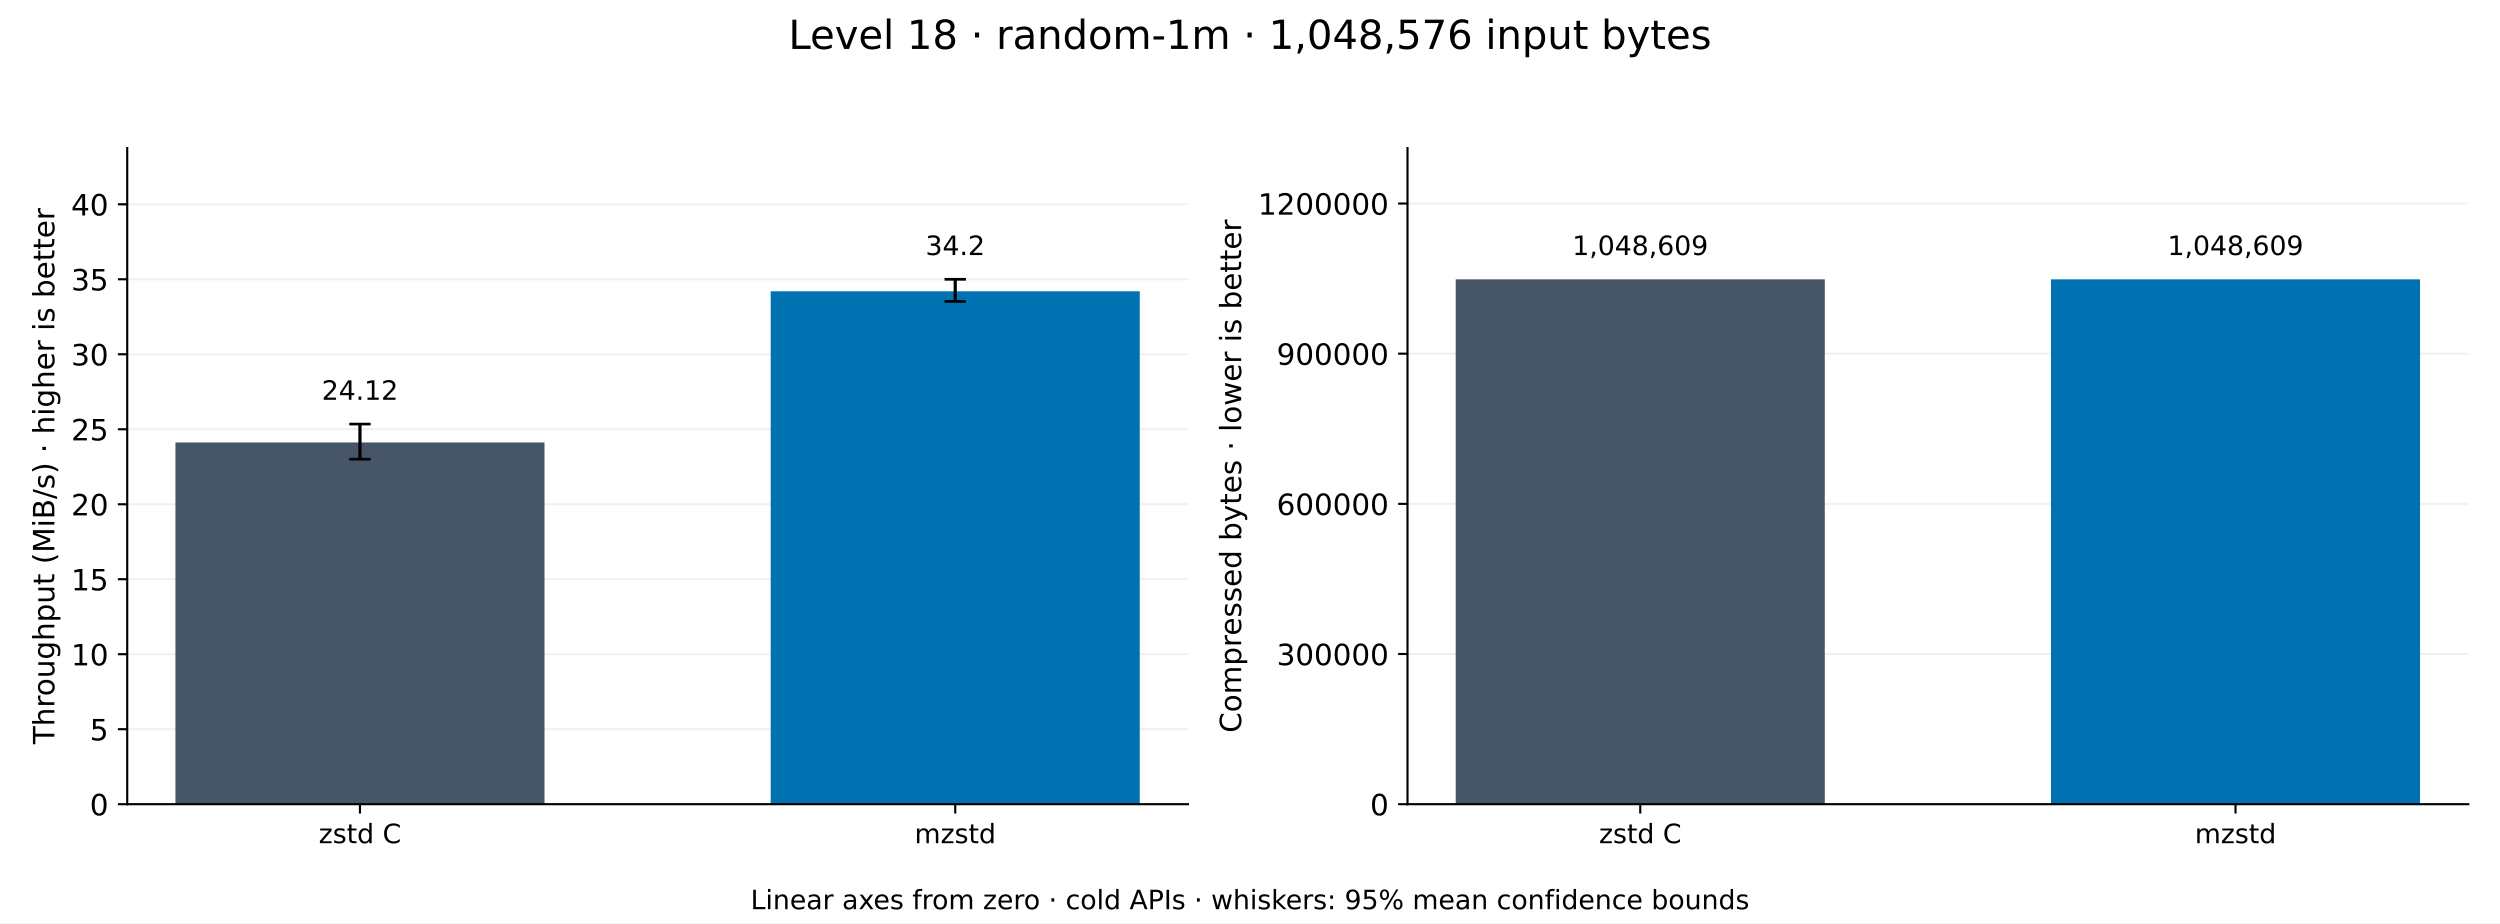
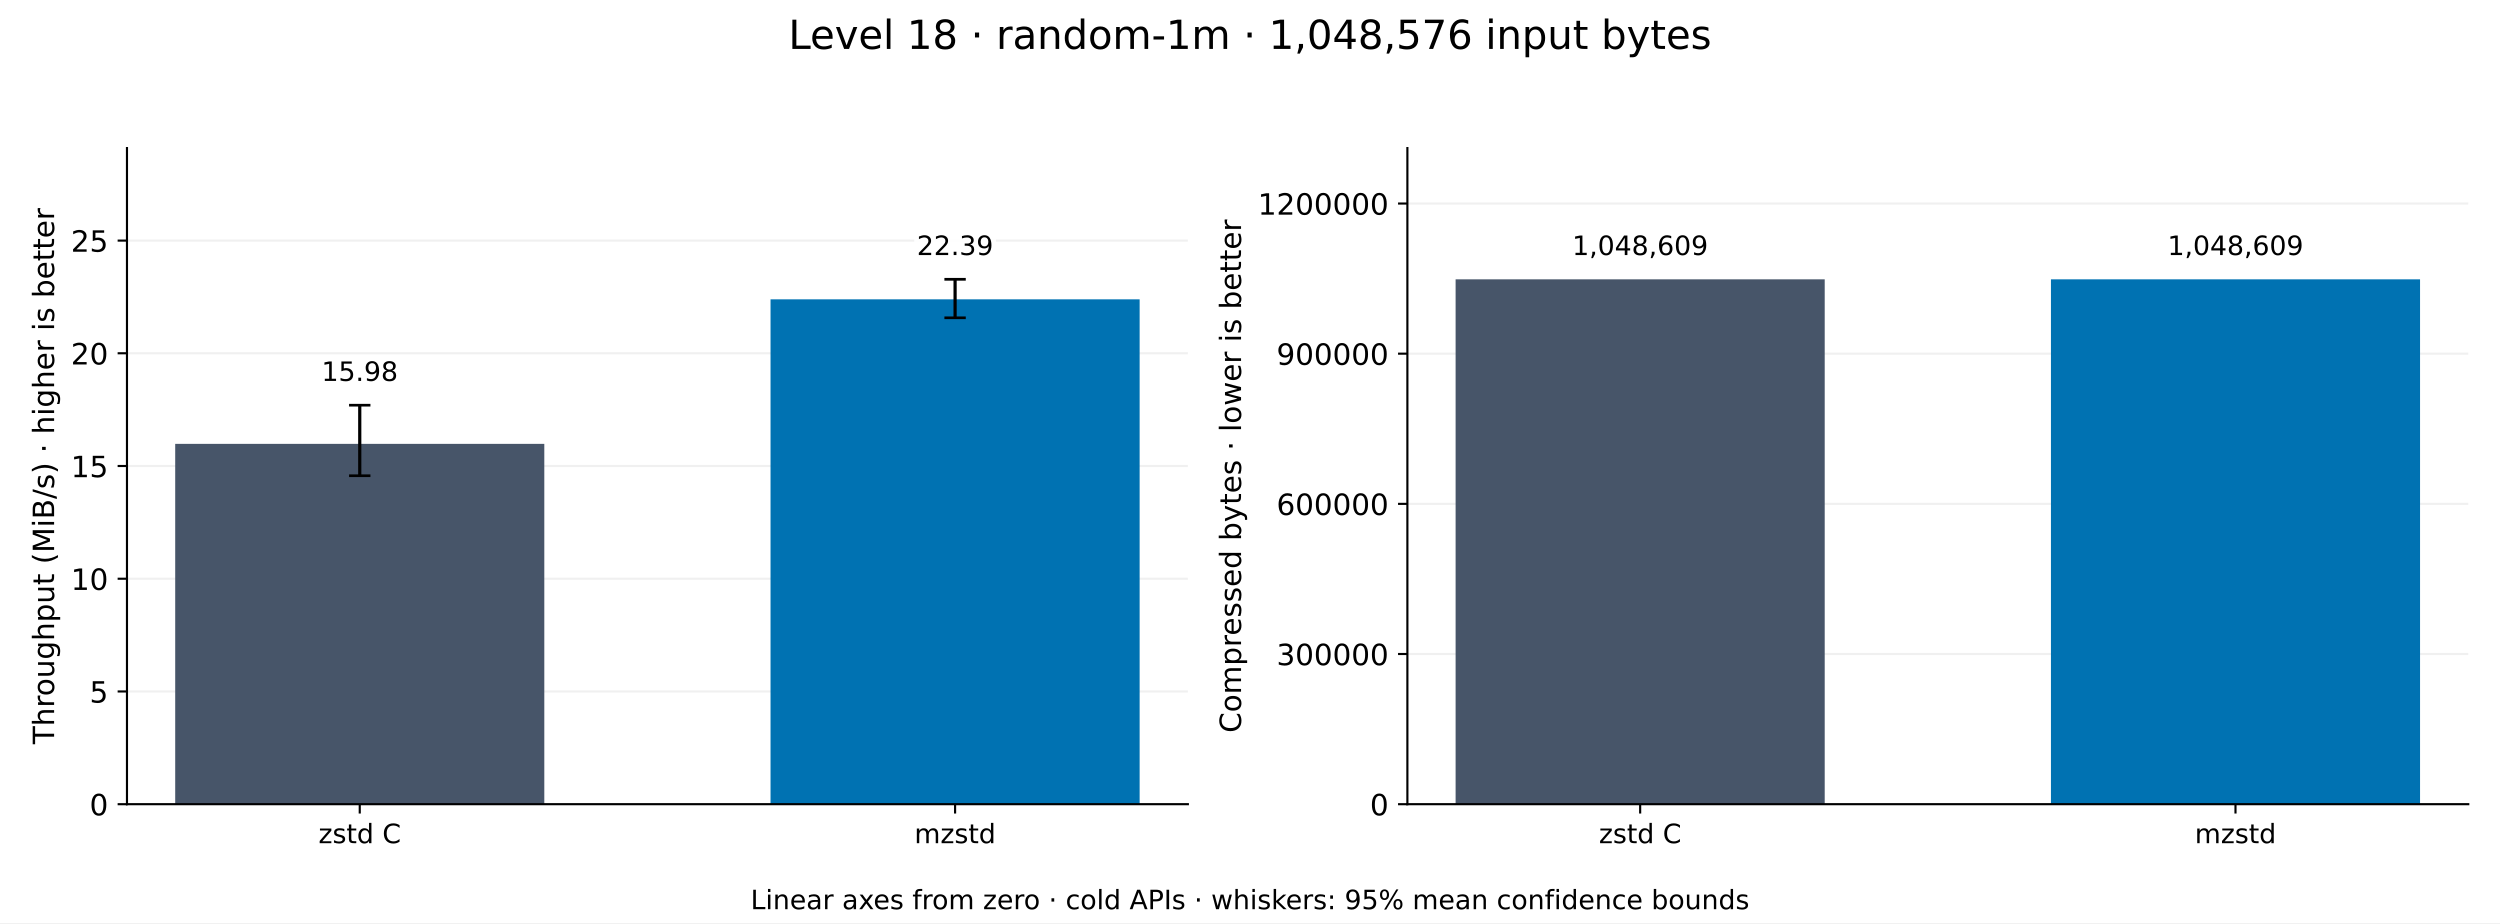
<svg xmlns="http://www.w3.org/2000/svg" xmlns:xlink="http://www.w3.org/1999/xlink" width="936pt" height="345.6pt" viewBox="0 0 936 345.6" version="1.1">
  <defs>
    <style type="text/css">*{stroke-linejoin: round; stroke-linecap: butt}</style>
  </defs>
  <g id="figure_1">
    <g id="patch_1">
      <path d="M 0 345.6 L 936 345.6 L 936 0 L 0 0 z " style="fill: #ffffff" />
    </g>
    <g id="axes_1">
      <g id="patch_2">
-         <path d="M 47.63 301.088 L 444.78 301.088 L 444.78 55.44 L 47.63 55.44 z " style="fill: #ffffff" />
+         <path d="M 47.54 301.088 L 444.735 301.088 L 444.735 55.44 L 47.54 55.44 z " style="fill: #ffffff" />
      </g>
      <g id="matplotlib.axis_1">
        <g id="xtick_1">
          <g id="line2d_1">
            <defs>
              <path id="mcbfd24ea1b" d="M 0 0 L 0 3.5 " style="stroke: #000000; stroke-width: 0.8" />
            </defs>
            <g>
-               <use xlink:href="#mcbfd24ea1b" x="134.771" y="301.088" style="stroke: #000000; stroke-width: 0.8" />
+               <use xlink:href="#mcbfd24ea1b" x="134.691" y="301.088" style="stroke: #000000; stroke-width: 0.8" />
            </g>
          </g>
          <g id="text_1">
-             <text style="font-size: 10px; font-family: 'DejaVu Sans', 'Bitstream Vera Sans', 'Computer Modern Sans Serif', 'Lucida Grande', 'Verdana', 'Geneva', 'Lucid', 'Arial', 'Helvetica', 'Avant Garde', sans-serif; text-anchor: middle" x="134.771" y="315.686" transform="rotate(-0 134.7712 315.6864)">zstd C</text>
+             <text style="font-size: 10px; font-family: 'DejaVu Sans', 'Bitstream Vera Sans', 'Computer Modern Sans Serif', 'Lucida Grande', 'Verdana', 'Geneva', 'Lucid', 'Arial', 'Helvetica', 'Avant Garde', sans-serif; text-anchor: middle" x="134.691" y="315.686" transform="rotate(-0 134.6911 315.6864)">zstd C</text>
          </g>
        </g>
        <g id="xtick_2">
          <g id="line2d_2">
            <g>
-               <use xlink:href="#mcbfd24ea1b" x="357.639" y="301.088" style="stroke: #000000; stroke-width: 0.8" />
+               <use xlink:href="#mcbfd24ea1b" x="357.584" y="301.088" style="stroke: #000000; stroke-width: 0.8" />
            </g>
          </g>
          <g id="text_2">
-             <text style="font-size: 10px; font-family: 'DejaVu Sans', 'Bitstream Vera Sans', 'Computer Modern Sans Serif', 'Lucida Grande', 'Verdana', 'Geneva', 'Lucid', 'Arial', 'Helvetica', 'Avant Garde', sans-serif; text-anchor: middle" x="357.639" y="315.686" transform="rotate(-0 357.6388 315.6864)">mzstd</text>
+             <text style="font-size: 10px; font-family: 'DejaVu Sans', 'Bitstream Vera Sans', 'Computer Modern Sans Serif', 'Lucida Grande', 'Verdana', 'Geneva', 'Lucid', 'Arial', 'Helvetica', 'Avant Garde', sans-serif; text-anchor: middle" x="357.584" y="315.686" transform="rotate(-0 357.5839 315.6864)">mzstd</text>
          </g>
        </g>
      </g>
      <g id="matplotlib.axis_2">
        <g id="ytick_1">
          <g id="line2d_3">
-             <path d="M 47.63 301.088 L 444.78 301.088 " clip-path="url(#pbdffe51d3f)" style="fill: none; stroke: #b0b0b0; stroke-opacity: 0.18; stroke-width: 0.8; stroke-linecap: square" />
+             <path d="M 47.54 301.088 L 444.735 301.088 " clip-path="url(#p8812a8fbf5)" style="fill: none; stroke: #b0b0b0; stroke-opacity: 0.18; stroke-width: 0.8; stroke-linecap: square" />
          </g>
          <g id="line2d_4">
            <defs>
              <path id="m862e928616" d="M 0 0 L -3.5 0 " style="stroke: #000000; stroke-width: 0.8" />
            </defs>
            <g>
-               <use xlink:href="#m862e928616" x="47.63" y="301.088" style="stroke: #000000; stroke-width: 0.8" />
+               <use xlink:href="#m862e928616" x="47.54" y="301.088" style="stroke: #000000; stroke-width: 0.8" />
            </g>
          </g>
          <g id="text_3">
-             <text style="font-size: 11px; font-family: 'DejaVu Sans', 'Bitstream Vera Sans', 'Computer Modern Sans Serif', 'Lucida Grande', 'Verdana', 'Geneva', 'Lucid', 'Arial', 'Helvetica', 'Avant Garde', sans-serif; text-anchor: end" x="40.63" y="305.267" transform="rotate(-0 40.63 305.2671)">0</text>
+             <text style="font-size: 11px; font-family: 'DejaVu Sans', 'Bitstream Vera Sans', 'Computer Modern Sans Serif', 'Lucida Grande', 'Verdana', 'Geneva', 'Lucid', 'Arial', 'Helvetica', 'Avant Garde', sans-serif; text-anchor: end" x="40.54" y="305.267" transform="rotate(-0 40.54 305.2671)">0</text>
          </g>
        </g>
        <g id="ytick_2">
          <g id="line2d_5">
-             <path d="M 47.63 273.013 L 444.78 273.013 " clip-path="url(#pbdffe51d3f)" style="fill: none; stroke: #b0b0b0; stroke-opacity: 0.18; stroke-width: 0.8; stroke-linecap: square" />
+             <path d="M 47.54 258.884 L 444.735 258.884 " clip-path="url(#p8812a8fbf5)" style="fill: none; stroke: #b0b0b0; stroke-opacity: 0.18; stroke-width: 0.8; stroke-linecap: square" />
          </g>
          <g id="line2d_6">
            <g>
-               <use xlink:href="#m862e928616" x="47.63" y="273.013" style="stroke: #000000; stroke-width: 0.8" />
+               <use xlink:href="#m862e928616" x="47.54" y="258.884" style="stroke: #000000; stroke-width: 0.8" />
            </g>
          </g>
          <g id="text_4">
-             <text style="font-size: 11px; font-family: 'DejaVu Sans', 'Bitstream Vera Sans', 'Computer Modern Sans Serif', 'Lucida Grande', 'Verdana', 'Geneva', 'Lucid', 'Arial', 'Helvetica', 'Avant Garde', sans-serif; text-anchor: end" x="40.63" y="277.192" transform="rotate(-0 40.63 277.1923)">5</text>
+             <text style="font-size: 11px; font-family: 'DejaVu Sans', 'Bitstream Vera Sans', 'Computer Modern Sans Serif', 'Lucida Grande', 'Verdana', 'Geneva', 'Lucid', 'Arial', 'Helvetica', 'Avant Garde', sans-serif; text-anchor: end" x="40.54" y="263.063" transform="rotate(-0 40.54 263.0634)">5</text>
          </g>
        </g>
        <g id="ytick_3">
          <g id="line2d_7">
-             <path d="M 47.63 244.938 L 444.78 244.938 " clip-path="url(#pbdffe51d3f)" style="fill: none; stroke: #b0b0b0; stroke-opacity: 0.18; stroke-width: 0.8; stroke-linecap: square" />
+             <path d="M 47.54 216.681 L 444.735 216.681 " clip-path="url(#p8812a8fbf5)" style="fill: none; stroke: #b0b0b0; stroke-opacity: 0.18; stroke-width: 0.8; stroke-linecap: square" />
          </g>
          <g id="line2d_8">
            <g>
-               <use xlink:href="#m862e928616" x="47.63" y="244.938" style="stroke: #000000; stroke-width: 0.8" />
+               <use xlink:href="#m862e928616" x="47.54" y="216.681" style="stroke: #000000; stroke-width: 0.8" />
            </g>
          </g>
          <g id="text_5">
-             <text style="font-size: 11px; font-family: 'DejaVu Sans', 'Bitstream Vera Sans', 'Computer Modern Sans Serif', 'Lucida Grande', 'Verdana', 'Geneva', 'Lucid', 'Arial', 'Helvetica', 'Avant Garde', sans-serif; text-anchor: end" x="40.63" y="249.117" transform="rotate(-0 40.63 249.1174)">10</text>
+             <text style="font-size: 11px; font-family: 'DejaVu Sans', 'Bitstream Vera Sans', 'Computer Modern Sans Serif', 'Lucida Grande', 'Verdana', 'Geneva', 'Lucid', 'Arial', 'Helvetica', 'Avant Garde', sans-serif; text-anchor: end" x="40.54" y="220.86" transform="rotate(-0 40.54 220.8597)">10</text>
          </g>
        </g>
        <g id="ytick_4">
          <g id="line2d_9">
-             <path d="M 47.63 216.863 L 444.78 216.863 " clip-path="url(#pbdffe51d3f)" style="fill: none; stroke: #b0b0b0; stroke-opacity: 0.18; stroke-width: 0.8; stroke-linecap: square" />
+             <path d="M 47.54 174.477 L 444.735 174.477 " clip-path="url(#p8812a8fbf5)" style="fill: none; stroke: #b0b0b0; stroke-opacity: 0.18; stroke-width: 0.8; stroke-linecap: square" />
          </g>
          <g id="line2d_10">
            <g>
-               <use xlink:href="#m862e928616" x="47.63" y="216.863" style="stroke: #000000; stroke-width: 0.8" />
+               <use xlink:href="#m862e928616" x="47.54" y="174.477" style="stroke: #000000; stroke-width: 0.8" />
            </g>
          </g>
          <g id="text_6">
-             <text style="font-size: 11px; font-family: 'DejaVu Sans', 'Bitstream Vera Sans', 'Computer Modern Sans Serif', 'Lucida Grande', 'Verdana', 'Geneva', 'Lucid', 'Arial', 'Helvetica', 'Avant Garde', sans-serif; text-anchor: end" x="40.63" y="221.042" transform="rotate(-0 40.63 221.0425)">15</text>
+             <text style="font-size: 11px; font-family: 'DejaVu Sans', 'Bitstream Vera Sans', 'Computer Modern Sans Serif', 'Lucida Grande', 'Verdana', 'Geneva', 'Lucid', 'Arial', 'Helvetica', 'Avant Garde', sans-serif; text-anchor: end" x="40.54" y="178.656" transform="rotate(-0 40.54 178.6559)">15</text>
          </g>
        </g>
        <g id="ytick_5">
          <g id="line2d_11">
-             <path d="M 47.63 188.788 L 444.78 188.788 " clip-path="url(#pbdffe51d3f)" style="fill: none; stroke: #b0b0b0; stroke-opacity: 0.18; stroke-width: 0.8; stroke-linecap: square" />
+             <path d="M 47.54 132.273 L 444.735 132.273 " clip-path="url(#p8812a8fbf5)" style="fill: none; stroke: #b0b0b0; stroke-opacity: 0.18; stroke-width: 0.8; stroke-linecap: square" />
          </g>
          <g id="line2d_12">
            <g>
-               <use xlink:href="#m862e928616" x="47.63" y="188.788" style="stroke: #000000; stroke-width: 0.8" />
+               <use xlink:href="#m862e928616" x="47.54" y="132.273" style="stroke: #000000; stroke-width: 0.8" />
            </g>
          </g>
          <g id="text_7">
-             <text style="font-size: 11px; font-family: 'DejaVu Sans', 'Bitstream Vera Sans', 'Computer Modern Sans Serif', 'Lucida Grande', 'Verdana', 'Geneva', 'Lucid', 'Arial', 'Helvetica', 'Avant Garde', sans-serif; text-anchor: end" x="40.63" y="192.968" transform="rotate(-0 40.63 192.9676)">20</text>
+             <text style="font-size: 11px; font-family: 'DejaVu Sans', 'Bitstream Vera Sans', 'Computer Modern Sans Serif', 'Lucida Grande', 'Verdana', 'Geneva', 'Lucid', 'Arial', 'Helvetica', 'Avant Garde', sans-serif; text-anchor: end" x="40.54" y="136.452" transform="rotate(-0 40.54 136.4522)">20</text>
          </g>
        </g>
        <g id="ytick_6">
          <g id="line2d_13">
-             <path d="M 47.63 160.714 L 444.78 160.714 " clip-path="url(#pbdffe51d3f)" style="fill: none; stroke: #b0b0b0; stroke-opacity: 0.18; stroke-width: 0.8; stroke-linecap: square" />
+             <path d="M 47.54 90.069 L 444.735 90.069 " clip-path="url(#p8812a8fbf5)" style="fill: none; stroke: #b0b0b0; stroke-opacity: 0.18; stroke-width: 0.8; stroke-linecap: square" />
          </g>
          <g id="line2d_14">
            <g>
-               <use xlink:href="#m862e928616" x="47.63" y="160.714" style="stroke: #000000; stroke-width: 0.8" />
+               <use xlink:href="#m862e928616" x="47.54" y="90.069" style="stroke: #000000; stroke-width: 0.8" />
            </g>
          </g>
          <g id="text_8">
-             <text style="font-size: 11px; font-family: 'DejaVu Sans', 'Bitstream Vera Sans', 'Computer Modern Sans Serif', 'Lucida Grande', 'Verdana', 'Geneva', 'Lucid', 'Arial', 'Helvetica', 'Avant Garde', sans-serif; text-anchor: end" x="40.63" y="164.893" transform="rotate(-0 40.63 164.8927)">25</text>
-           </g>
-         </g>
-         <g id="ytick_7">
-           <g id="line2d_15">
-             <path d="M 47.63 132.639 L 444.78 132.639 " clip-path="url(#pbdffe51d3f)" style="fill: none; stroke: #b0b0b0; stroke-opacity: 0.18; stroke-width: 0.8; stroke-linecap: square" />
-           </g>
-           <g id="line2d_16">
-             <g>
-               <use xlink:href="#m862e928616" x="47.63" y="132.639" style="stroke: #000000; stroke-width: 0.8" />
-             </g>
-           </g>
-           <g id="text_9">
-             <text style="font-size: 11px; font-family: 'DejaVu Sans', 'Bitstream Vera Sans', 'Computer Modern Sans Serif', 'Lucida Grande', 'Verdana', 'Geneva', 'Lucid', 'Arial', 'Helvetica', 'Avant Garde', sans-serif; text-anchor: end" x="40.63" y="136.818" transform="rotate(-0 40.63 136.8178)">30</text>
-           </g>
-         </g>
-         <g id="ytick_8">
-           <g id="line2d_17">
-             <path d="M 47.63 104.564 L 444.78 104.564 " clip-path="url(#pbdffe51d3f)" style="fill: none; stroke: #b0b0b0; stroke-opacity: 0.18; stroke-width: 0.8; stroke-linecap: square" />
-           </g>
-           <g id="line2d_18">
-             <g>
-               <use xlink:href="#m862e928616" x="47.63" y="104.564" style="stroke: #000000; stroke-width: 0.8" />
-             </g>
-           </g>
-           <g id="text_10">
-             <text style="font-size: 11px; font-family: 'DejaVu Sans', 'Bitstream Vera Sans', 'Computer Modern Sans Serif', 'Lucida Grande', 'Verdana', 'Geneva', 'Lucid', 'Arial', 'Helvetica', 'Avant Garde', sans-serif; text-anchor: end" x="40.63" y="108.743" transform="rotate(-0 40.63 108.743)">35</text>
-           </g>
-         </g>
-         <g id="ytick_9">
-           <g id="line2d_19">
-             <path d="M 47.63 76.489 L 444.78 76.489 " clip-path="url(#pbdffe51d3f)" style="fill: none; stroke: #b0b0b0; stroke-opacity: 0.18; stroke-width: 0.8; stroke-linecap: square" />
-           </g>
-           <g id="line2d_20">
-             <g>
-               <use xlink:href="#m862e928616" x="47.63" y="76.489" style="stroke: #000000; stroke-width: 0.8" />
-             </g>
-           </g>
-           <g id="text_11">
-             <text style="font-size: 11px; font-family: 'DejaVu Sans', 'Bitstream Vera Sans', 'Computer Modern Sans Serif', 'Lucida Grande', 'Verdana', 'Geneva', 'Lucid', 'Arial', 'Helvetica', 'Avant Garde', sans-serif; text-anchor: end" x="40.63" y="80.668" transform="rotate(-0 40.63 80.66808)">40</text>
-           </g>
-         </g>
-         <g id="text_12">
-           <text style="font-size: 11px; font-family: 'DejaVu Sans', 'Bitstream Vera Sans', 'Computer Modern Sans Serif', 'Lucida Grande', 'Verdana', 'Geneva', 'Lucid', 'Arial', 'Helvetica', 'Avant Garde', sans-serif; text-anchor: middle" x="20.345" y="178.264" transform="rotate(-90 20.34484 178.264)">Throughput (MiB/s) · higher is better</text>
+             <text style="font-size: 11px; font-family: 'DejaVu Sans', 'Bitstream Vera Sans', 'Computer Modern Sans Serif', 'Lucida Grande', 'Verdana', 'Geneva', 'Lucid', 'Arial', 'Helvetica', 'Avant Garde', sans-serif; text-anchor: end" x="40.54" y="94.248" transform="rotate(-0 40.54 94.24846)">25</text>
+           </g>
+         </g>
+         <g id="text_9">
+           <text style="font-size: 11px; font-family: 'DejaVu Sans', 'Bitstream Vera Sans', 'Computer Modern Sans Serif', 'Lucida Grande', 'Verdana', 'Geneva', 'Lucid', 'Arial', 'Helvetica', 'Avant Garde', sans-serif; text-anchor: middle" x="20.255" y="178.264" transform="rotate(-90 20.25484 178.264)">Throughput (MiB/s) · higher is better</text>
        </g>
      </g>
      <g id="patch_3">
-         <path d="M 65.682 301.088 L 203.86 301.088 L 203.86 165.667 L 65.682 165.667 z " clip-path="url(#pbdffe51d3f)" style="fill: #475569" />
+         <path d="M 65.594 301.088 L 203.788 301.088 L 203.788 166.172 L 65.594 166.172 z " clip-path="url(#p8812a8fbf5)" style="fill: #475569" />
      </g>
      <g id="patch_4">
-         <path d="M 288.55 301.088 L 426.728 301.088 L 426.728 109.04 L 288.55 109.04 z " clip-path="url(#pbdffe51d3f)" style="fill: #0072b2" />
+         <path d="M 288.487 301.088 L 426.681 301.088 L 426.681 112.069 L 288.487 112.069 z " clip-path="url(#p8812a8fbf5)" style="fill: #0072b2" />
      </g>
      <g id="LineCollection_1">
-         <path d="M 134.771 171.922 L 134.771 158.769 " clip-path="url(#pbdffe51d3f)" style="fill: none; stroke: #000000; stroke-width: 1.2" />
-         <path d="M 357.639 112.864 L 357.639 104.57 " clip-path="url(#pbdffe51d3f)" style="fill: none; stroke: #000000; stroke-width: 1.2" />
-       </g>
-       <g id="line2d_21">
+         <path d="M 134.691 178.106 L 134.691 151.704 " clip-path="url(#p8812a8fbf5)" style="fill: none; stroke: #000000; stroke-width: 1.2" />
+         <path d="M 357.584 118.973 L 357.584 104.57 " clip-path="url(#p8812a8fbf5)" style="fill: none; stroke: #000000; stroke-width: 1.2" />
+       </g>
+       <g id="line2d_15">
        <defs>
          <path id="mf7f69e77f0" d="M 4 0 L -4 -0 " style="stroke: #000000" />
        </defs>
-         <g clip-path="url(#pbdffe51d3f)">
-           <use xlink:href="#mf7f69e77f0" x="134.771" y="171.922" style="fill: #1f77b4; stroke: #000000" />
-           <use xlink:href="#mf7f69e77f0" x="357.639" y="112.864" style="fill: #1f77b4; stroke: #000000" />
-         </g>
-       </g>
-       <g id="line2d_22">
-         <g clip-path="url(#pbdffe51d3f)">
-           <use xlink:href="#mf7f69e77f0" x="134.771" y="158.769" style="fill: #1f77b4; stroke: #000000" />
-           <use xlink:href="#mf7f69e77f0" x="357.639" y="104.57" style="fill: #1f77b4; stroke: #000000" />
+         <g clip-path="url(#p8812a8fbf5)">
+           <use xlink:href="#mf7f69e77f0" x="134.691" y="178.106" style="fill: #1f77b4; stroke: #000000" />
+           <use xlink:href="#mf7f69e77f0" x="357.584" y="118.973" style="fill: #1f77b4; stroke: #000000" />
+         </g>
+       </g>
+       <g id="line2d_16">
+         <g clip-path="url(#p8812a8fbf5)">
+           <use xlink:href="#mf7f69e77f0" x="134.691" y="151.704" style="fill: #1f77b4; stroke: #000000" />
+           <use xlink:href="#mf7f69e77f0" x="357.584" y="104.57" style="fill: #1f77b4; stroke: #000000" />
        </g>
      </g>
      <g id="patch_5">
-         <path d="M 47.63 301.088 L 47.63 55.44 " style="fill: none; stroke: #000000; stroke-width: 0.8; stroke-linejoin: miter; stroke-linecap: square" />
+         <path d="M 47.54 301.088 L 47.54 55.44 " style="fill: none; stroke: #000000; stroke-width: 0.8; stroke-linejoin: miter; stroke-linecap: square" />
      </g>
      <g id="patch_6">
-         <path d="M 47.63 301.088 L 444.78 301.088 " style="fill: none; stroke: #000000; stroke-width: 0.8; stroke-linejoin: miter; stroke-linecap: square" />
-       </g>
-       <g id="text_13">
+         <path d="M 47.54 301.088 L 444.735 301.088 " style="fill: none; stroke: #000000; stroke-width: 0.8; stroke-linejoin: miter; stroke-linecap: square" />
+       </g>
+       <g id="text_10">
        <g id="patch_7">
-           <path d="M 119.457 152.769 L 150.085 152.769 L 150.085 141.091 L 119.457 141.091 z " style="fill: #ffffff; opacity: 0.9" />
-         </g>
-         <text style="font-size: 10px; font-family: 'DejaVu Sans', 'Bitstream Vera Sans', 'Computer Modern Sans Serif', 'Lucida Grande', 'Verdana', 'Geneva', 'Lucid', 'Arial', 'Helvetica', 'Avant Garde', sans-serif; text-anchor: middle" x="134.771" y="149.689" transform="rotate(-0 134.7712 149.6894)">24.12</text>
-       </g>
-       <g id="text_14">
+           <path d="M 119.377 145.704 L 150.005 145.704 L 150.005 134.025 L 119.377 134.025 z " style="fill: #ffffff; opacity: 0.9" />
+         </g>
+         <text style="font-size: 10px; font-family: 'DejaVu Sans', 'Bitstream Vera Sans', 'Computer Modern Sans Serif', 'Lucida Grande', 'Verdana', 'Geneva', 'Lucid', 'Arial', 'Helvetica', 'Avant Garde', sans-serif; text-anchor: middle" x="134.691" y="142.624" transform="rotate(-0 134.6911 142.6239)">15.98</text>
+       </g>
+       <g id="text_11">
        <g id="patch_8">
-           <path d="M 345.506 98.57 L 369.772 98.57 L 369.772 86.891 L 345.506 86.891 z " style="fill: #ffffff; opacity: 0.9" />
-         </g>
-         <text style="font-size: 10px; font-family: 'DejaVu Sans', 'Bitstream Vera Sans', 'Computer Modern Sans Serif', 'Lucida Grande', 'Verdana', 'Geneva', 'Lucid', 'Arial', 'Helvetica', 'Avant Garde', sans-serif; text-anchor: middle" x="357.639" y="95.49" transform="rotate(-0 357.6388 95.48991)">34.2</text>
+           <path d="M 342.27 98.57 L 372.898 98.57 L 372.898 86.891 L 342.27 86.891 z " style="fill: #ffffff; opacity: 0.9" />
+         </g>
+         <text style="font-size: 10px; font-family: 'DejaVu Sans', 'Bitstream Vera Sans', 'Computer Modern Sans Serif', 'Lucida Grande', 'Verdana', 'Geneva', 'Lucid', 'Arial', 'Helvetica', 'Avant Garde', sans-serif; text-anchor: middle" x="357.584" y="95.49" transform="rotate(-0 357.5839 95.48991)">22.39</text>
      </g>
    </g>
    <g id="axes_2">
      <g id="patch_9">
-         <path d="M 526.97 301.088 L 924.12 301.088 L 924.12 55.44 L 526.97 55.44 z " style="fill: #ffffff" />
+         <path d="M 526.925 301.088 L 924.12 301.088 L 924.12 55.44 L 526.925 55.44 z " style="fill: #ffffff" />
      </g>
      <g id="matplotlib.axis_3">
        <g id="xtick_3">
+           <g id="line2d_17">
+             <g>
+               <use xlink:href="#mcbfd24ea1b" x="614.076" y="301.088" style="stroke: #000000; stroke-width: 0.8" />
+             </g>
+           </g>
+           <g id="text_12">
+             <text style="font-size: 10px; font-family: 'DejaVu Sans', 'Bitstream Vera Sans', 'Computer Modern Sans Serif', 'Lucida Grande', 'Verdana', 'Geneva', 'Lucid', 'Arial', 'Helvetica', 'Avant Garde', sans-serif; text-anchor: middle" x="614.076" y="315.686" transform="rotate(-0 614.0761 315.6864)">zstd C</text>
+           </g>
+         </g>
+         <g id="xtick_4">
+           <g id="line2d_18">
+             <g>
+               <use xlink:href="#mcbfd24ea1b" x="836.969" y="301.088" style="stroke: #000000; stroke-width: 0.8" />
+             </g>
+           </g>
+           <g id="text_13">
+             <text style="font-size: 10px; font-family: 'DejaVu Sans', 'Bitstream Vera Sans', 'Computer Modern Sans Serif', 'Lucida Grande', 'Verdana', 'Geneva', 'Lucid', 'Arial', 'Helvetica', 'Avant Garde', sans-serif; text-anchor: middle" x="836.969" y="315.686" transform="rotate(-0 836.9689 315.6864)">mzstd</text>
+           </g>
+         </g>
+       </g>
+       <g id="matplotlib.axis_4">
+         <g id="ytick_7">
+           <g id="line2d_19">
+             <path d="M 526.925 301.088 L 924.12 301.088 " clip-path="url(#pcda4fe5c03)" style="fill: none; stroke: #b0b0b0; stroke-opacity: 0.18; stroke-width: 0.8; stroke-linecap: square" />
+           </g>
+           <g id="line2d_20">
+             <g>
+               <use xlink:href="#m862e928616" x="526.925" y="301.088" style="stroke: #000000; stroke-width: 0.8" />
+             </g>
+           </g>
+           <g id="text_14">
+             <text style="font-size: 11px; font-family: 'DejaVu Sans', 'Bitstream Vera Sans', 'Computer Modern Sans Serif', 'Lucida Grande', 'Verdana', 'Geneva', 'Lucid', 'Arial', 'Helvetica', 'Avant Garde', sans-serif; text-anchor: end" x="519.925" y="305.267" transform="rotate(-0 519.925 305.2671)">0</text>
+           </g>
+         </g>
+         <g id="ytick_8">
+           <g id="line2d_21">
+             <path d="M 526.925 244.865 L 924.12 244.865 " clip-path="url(#pcda4fe5c03)" style="fill: none; stroke: #b0b0b0; stroke-opacity: 0.18; stroke-width: 0.8; stroke-linecap: square" />
+           </g>
+           <g id="line2d_22">
+             <g>
+               <use xlink:href="#m862e928616" x="526.925" y="244.865" style="stroke: #000000; stroke-width: 0.8" />
+             </g>
+           </g>
+           <g id="text_15">
+             <text style="font-size: 11px; font-family: 'DejaVu Sans', 'Bitstream Vera Sans', 'Computer Modern Sans Serif', 'Lucida Grande', 'Verdana', 'Geneva', 'Lucid', 'Arial', 'Helvetica', 'Avant Garde', sans-serif; text-anchor: end" x="519.925" y="249.045" transform="rotate(-0 519.925 249.0445)">300000</text>
+           </g>
+         </g>
+         <g id="ytick_9">
          <g id="line2d_23">
-             <g>
-               <use xlink:href="#mcbfd24ea1b" x="614.111" y="301.088" style="stroke: #000000; stroke-width: 0.8" />
-             </g>
-           </g>
-           <g id="text_15">
-             <text style="font-size: 10px; font-family: 'DejaVu Sans', 'Bitstream Vera Sans', 'Computer Modern Sans Serif', 'Lucida Grande', 'Verdana', 'Geneva', 'Lucid', 'Arial', 'Helvetica', 'Avant Garde', sans-serif; text-anchor: middle" x="614.111" y="315.686" transform="rotate(-0 614.1112 315.6864)">zstd C</text>
-           </g>
-         </g>
-         <g id="xtick_4">
+             <path d="M 526.925 188.643 L 924.12 188.643 " clip-path="url(#pcda4fe5c03)" style="fill: none; stroke: #b0b0b0; stroke-opacity: 0.18; stroke-width: 0.8; stroke-linecap: square" />
+           </g>
          <g id="line2d_24">
            <g>
-               <use xlink:href="#mcbfd24ea1b" x="836.979" y="301.088" style="stroke: #000000; stroke-width: 0.8" />
+               <use xlink:href="#m862e928616" x="526.925" y="188.643" style="stroke: #000000; stroke-width: 0.8" />
            </g>
          </g>
          <g id="text_16">
-             <text style="font-size: 10px; font-family: 'DejaVu Sans', 'Bitstream Vera Sans', 'Computer Modern Sans Serif', 'Lucida Grande', 'Verdana', 'Geneva', 'Lucid', 'Arial', 'Helvetica', 'Avant Garde', sans-serif; text-anchor: middle" x="836.979" y="315.686" transform="rotate(-0 836.9788 315.6864)">mzstd</text>
-           </g>
-         </g>
-       </g>
-       <g id="matplotlib.axis_4">
+             <text style="font-size: 11px; font-family: 'DejaVu Sans', 'Bitstream Vera Sans', 'Computer Modern Sans Serif', 'Lucida Grande', 'Verdana', 'Geneva', 'Lucid', 'Arial', 'Helvetica', 'Avant Garde', sans-serif; text-anchor: end" x="519.925" y="192.822" transform="rotate(-0 519.925 192.8219)">600000</text>
+           </g>
+         </g>
        <g id="ytick_10">
          <g id="line2d_25">
-             <path d="M 526.97 301.088 L 924.12 301.088 " clip-path="url(#p28f1f4fded)" style="fill: none; stroke: #b0b0b0; stroke-opacity: 0.18; stroke-width: 0.8; stroke-linecap: square" />
+             <path d="M 526.925 132.42 L 924.12 132.42 " clip-path="url(#pcda4fe5c03)" style="fill: none; stroke: #b0b0b0; stroke-opacity: 0.18; stroke-width: 0.8; stroke-linecap: square" />
          </g>
          <g id="line2d_26">
            <g>
-               <use xlink:href="#m862e928616" x="526.97" y="301.088" style="stroke: #000000; stroke-width: 0.8" />
+               <use xlink:href="#m862e928616" x="526.925" y="132.42" style="stroke: #000000; stroke-width: 0.8" />
            </g>
          </g>
          <g id="text_17">
-             <text style="font-size: 11px; font-family: 'DejaVu Sans', 'Bitstream Vera Sans', 'Computer Modern Sans Serif', 'Lucida Grande', 'Verdana', 'Geneva', 'Lucid', 'Arial', 'Helvetica', 'Avant Garde', sans-serif; text-anchor: end" x="519.97" y="305.267" transform="rotate(-0 519.97 305.2671)">0</text>
+             <text style="font-size: 11px; font-family: 'DejaVu Sans', 'Bitstream Vera Sans', 'Computer Modern Sans Serif', 'Lucida Grande', 'Verdana', 'Geneva', 'Lucid', 'Arial', 'Helvetica', 'Avant Garde', sans-serif; text-anchor: end" x="519.925" y="136.599" transform="rotate(-0 519.925 136.5994)">900000</text>
          </g>
        </g>
        <g id="ytick_11">
          <g id="line2d_27">
-             <path d="M 526.97 244.865 L 924.12 244.865 " clip-path="url(#p28f1f4fded)" style="fill: none; stroke: #b0b0b0; stroke-opacity: 0.18; stroke-width: 0.8; stroke-linecap: square" />
+             <path d="M 526.925 76.198 L 924.12 76.198 " clip-path="url(#pcda4fe5c03)" style="fill: none; stroke: #b0b0b0; stroke-opacity: 0.18; stroke-width: 0.8; stroke-linecap: square" />
          </g>
          <g id="line2d_28">
            <g>
-               <use xlink:href="#m862e928616" x="526.97" y="244.865" style="stroke: #000000; stroke-width: 0.8" />
+               <use xlink:href="#m862e928616" x="526.925" y="76.198" style="stroke: #000000; stroke-width: 0.8" />
            </g>
          </g>
          <g id="text_18">
-             <text style="font-size: 11px; font-family: 'DejaVu Sans', 'Bitstream Vera Sans', 'Computer Modern Sans Serif', 'Lucida Grande', 'Verdana', 'Geneva', 'Lucid', 'Arial', 'Helvetica', 'Avant Garde', sans-serif; text-anchor: end" x="519.97" y="249.045" transform="rotate(-0 519.97 249.0445)">300000</text>
-           </g>
-         </g>
-         <g id="ytick_12">
-           <g id="line2d_29">
-             <path d="M 526.97 188.643 L 924.12 188.643 " clip-path="url(#p28f1f4fded)" style="fill: none; stroke: #b0b0b0; stroke-opacity: 0.18; stroke-width: 0.8; stroke-linecap: square" />
-           </g>
-           <g id="line2d_30">
-             <g>
-               <use xlink:href="#m862e928616" x="526.97" y="188.643" style="stroke: #000000; stroke-width: 0.8" />
-             </g>
-           </g>
-           <g id="text_19">
-             <text style="font-size: 11px; font-family: 'DejaVu Sans', 'Bitstream Vera Sans', 'Computer Modern Sans Serif', 'Lucida Grande', 'Verdana', 'Geneva', 'Lucid', 'Arial', 'Helvetica', 'Avant Garde', sans-serif; text-anchor: end" x="519.97" y="192.822" transform="rotate(-0 519.97 192.8219)">600000</text>
-           </g>
-         </g>
-         <g id="ytick_13">
-           <g id="line2d_31">
-             <path d="M 526.97 132.42 L 924.12 132.42 " clip-path="url(#p28f1f4fded)" style="fill: none; stroke: #b0b0b0; stroke-opacity: 0.18; stroke-width: 0.8; stroke-linecap: square" />
-           </g>
-           <g id="line2d_32">
-             <g>
-               <use xlink:href="#m862e928616" x="526.97" y="132.42" style="stroke: #000000; stroke-width: 0.8" />
-             </g>
-           </g>
-           <g id="text_20">
-             <text style="font-size: 11px; font-family: 'DejaVu Sans', 'Bitstream Vera Sans', 'Computer Modern Sans Serif', 'Lucida Grande', 'Verdana', 'Geneva', 'Lucid', 'Arial', 'Helvetica', 'Avant Garde', sans-serif; text-anchor: end" x="519.97" y="136.599" transform="rotate(-0 519.97 136.5994)">900000</text>
-           </g>
-         </g>
-         <g id="ytick_14">
-           <g id="line2d_33">
-             <path d="M 526.97 76.198 L 924.12 76.198 " clip-path="url(#p28f1f4fded)" style="fill: none; stroke: #b0b0b0; stroke-opacity: 0.18; stroke-width: 0.8; stroke-linecap: square" />
-           </g>
-           <g id="line2d_34">
-             <g>
-               <use xlink:href="#m862e928616" x="526.97" y="76.198" style="stroke: #000000; stroke-width: 0.8" />
-             </g>
-           </g>
-           <g id="text_21">
-             <text style="font-size: 11px; font-family: 'DejaVu Sans', 'Bitstream Vera Sans', 'Computer Modern Sans Serif', 'Lucida Grande', 'Verdana', 'Geneva', 'Lucid', 'Arial', 'Helvetica', 'Avant Garde', sans-serif; text-anchor: end" x="519.97" y="80.377" transform="rotate(-0 519.97 80.37676)">1200000</text>
-           </g>
-         </g>
-         <g id="text_22">
-           <text style="font-size: 11px; font-family: 'DejaVu Sans', 'Bitstream Vera Sans', 'Computer Modern Sans Serif', 'Lucida Grande', 'Verdana', 'Geneva', 'Lucid', 'Arial', 'Helvetica', 'Avant Garde', sans-serif; text-anchor: middle" x="464.691" y="178.264" transform="rotate(-90 464.6911 178.264)">Compressed bytes · lower is better</text>
+             <text style="font-size: 11px; font-family: 'DejaVu Sans', 'Bitstream Vera Sans', 'Computer Modern Sans Serif', 'Lucida Grande', 'Verdana', 'Geneva', 'Lucid', 'Arial', 'Helvetica', 'Avant Garde', sans-serif; text-anchor: end" x="519.925" y="80.377" transform="rotate(-0 519.925 80.37676)">1200000</text>
+           </g>
+         </g>
+         <g id="text_19">
+           <text style="font-size: 11px; font-family: 'DejaVu Sans', 'Bitstream Vera Sans', 'Computer Modern Sans Serif', 'Lucida Grande', 'Verdana', 'Geneva', 'Lucid', 'Arial', 'Helvetica', 'Avant Garde', sans-serif; text-anchor: middle" x="464.646" y="178.264" transform="rotate(-90 464.6461 178.264)">Compressed bytes · lower is better</text>
        </g>
      </g>
      <g id="patch_10">
-         <path d="M 545.022 301.088 L 683.2 301.088 L 683.2 104.57 L 545.022 104.57 z " clip-path="url(#p28f1f4fded)" style="fill: #475569" />
+         <path d="M 544.979 301.088 L 683.173 301.088 L 683.173 104.57 L 544.979 104.57 z " clip-path="url(#pcda4fe5c03)" style="fill: #475569" />
      </g>
      <g id="patch_11">
-         <path d="M 767.89 301.088 L 906.068 301.088 L 906.068 104.57 L 767.89 104.57 z " clip-path="url(#p28f1f4fded)" style="fill: #0072b2" />
+         <path d="M 767.872 301.088 L 906.066 301.088 L 906.066 104.57 L 767.872 104.57 z " clip-path="url(#pcda4fe5c03)" style="fill: #0072b2" />
      </g>
      <g id="patch_12">
-         <path d="M 526.97 301.088 L 526.97 55.44 " style="fill: none; stroke: #000000; stroke-width: 0.8; stroke-linejoin: miter; stroke-linecap: square" />
+         <path d="M 526.925 301.088 L 526.925 55.44 " style="fill: none; stroke: #000000; stroke-width: 0.8; stroke-linejoin: miter; stroke-linecap: square" />
      </g>
      <g id="patch_13">
-         <path d="M 526.97 301.088 L 924.12 301.088 " style="fill: none; stroke: #000000; stroke-width: 0.8; stroke-linejoin: miter; stroke-linecap: square" />
-       </g>
-       <g id="text_23">
+         <path d="M 526.925 301.088 L 924.12 301.088 " style="fill: none; stroke: #000000; stroke-width: 0.8; stroke-linejoin: miter; stroke-linecap: square" />
+       </g>
+       <g id="text_20">
        <g id="patch_14">
-           <path d="M 587.664 98.57 L 640.558 98.57 L 640.558 86.891 L 587.664 86.891 z " style="fill: #ffffff; opacity: 0.9" />
-         </g>
-         <text style="font-size: 10px; font-family: 'DejaVu Sans', 'Bitstream Vera Sans', 'Computer Modern Sans Serif', 'Lucida Grande', 'Verdana', 'Geneva', 'Lucid', 'Arial', 'Helvetica', 'Avant Garde', sans-serif; text-anchor: middle" x="614.111" y="95.49" transform="rotate(-0 614.1112 95.48991)">1,048,609</text>
-       </g>
-       <g id="text_24">
+           <path d="M 587.629 98.57 L 640.523 98.57 L 640.523 86.891 L 587.629 86.891 z " style="fill: #ffffff; opacity: 0.9" />
+         </g>
+         <text style="font-size: 10px; font-family: 'DejaVu Sans', 'Bitstream Vera Sans', 'Computer Modern Sans Serif', 'Lucida Grande', 'Verdana', 'Geneva', 'Lucid', 'Arial', 'Helvetica', 'Avant Garde', sans-serif; text-anchor: middle" x="614.076" y="95.49" transform="rotate(-0 614.0761 95.48991)">1,048,609</text>
+       </g>
+       <g id="text_21">
        <g id="patch_15">
-           <path d="M 810.532 98.57 L 863.426 98.57 L 863.426 86.891 L 810.532 86.891 z " style="fill: #ffffff; opacity: 0.9" />
-         </g>
-         <text style="font-size: 10px; font-family: 'DejaVu Sans', 'Bitstream Vera Sans', 'Computer Modern Sans Serif', 'Lucida Grande', 'Verdana', 'Geneva', 'Lucid', 'Arial', 'Helvetica', 'Avant Garde', sans-serif; text-anchor: middle" x="836.979" y="95.49" transform="rotate(-0 836.9788 95.48991)">1,048,609</text>
-       </g>
-     </g>
-     <g id="text_25">
+           <path d="M 810.522 98.57 L 863.416 98.57 L 863.416 86.891 L 810.522 86.891 z " style="fill: #ffffff; opacity: 0.9" />
+         </g>
+         <text style="font-size: 10px; font-family: 'DejaVu Sans', 'Bitstream Vera Sans', 'Computer Modern Sans Serif', 'Lucida Grande', 'Verdana', 'Geneva', 'Lucid', 'Arial', 'Helvetica', 'Avant Garde', sans-serif; text-anchor: middle" x="836.969" y="95.49" transform="rotate(-0 836.9689 95.48991)">1,048,609</text>
+       </g>
+     </g>
+     <g id="text_22">
      <text style="font-size: 15px; font-family: 'DejaVu Sans', 'Bitstream Vera Sans', 'Computer Modern Sans Serif', 'Lucida Grande', 'Verdana', 'Geneva', 'Lucid', 'Arial', 'Helvetica', 'Avant Garde', sans-serif; text-anchor: middle" x="468" y="18.31" transform="rotate(-0 468 18.30966)">Level 18 · random-1m · 1,048,576 input bytes</text>
    </g>
-     <g id="text_26">
+     <g id="text_23">
      <text style="font-size: 10px; font-family: 'DejaVu Sans', 'Bitstream Vera Sans', 'Computer Modern Sans Serif', 'Lucida Grande', 'Verdana', 'Geneva', 'Lucid', 'Arial', 'Helvetica', 'Avant Garde', sans-serif; text-anchor: middle" x="468" y="340.416" transform="rotate(-0 468 340.416)">Linear axes from zero · cold APIs · whiskers: 95% mean confidence bounds</text>
    </g>
  </g>
  <defs>
-     <clipPath id="pbdffe51d3f">
-       <rect x="47.63" y="55.44" width="397.15" height="245.648" />
+     <clipPath id="p8812a8fbf5">
+       <rect x="47.54" y="55.44" width="397.195" height="245.648" />
    </clipPath>
-     <clipPath id="p28f1f4fded">
-       <rect x="526.97" y="55.44" width="397.15" height="245.648" />
+     <clipPath id="pcda4fe5c03">
+       <rect x="526.925" y="55.44" width="397.195" height="245.648" />
    </clipPath>
  </defs>
</svg>
